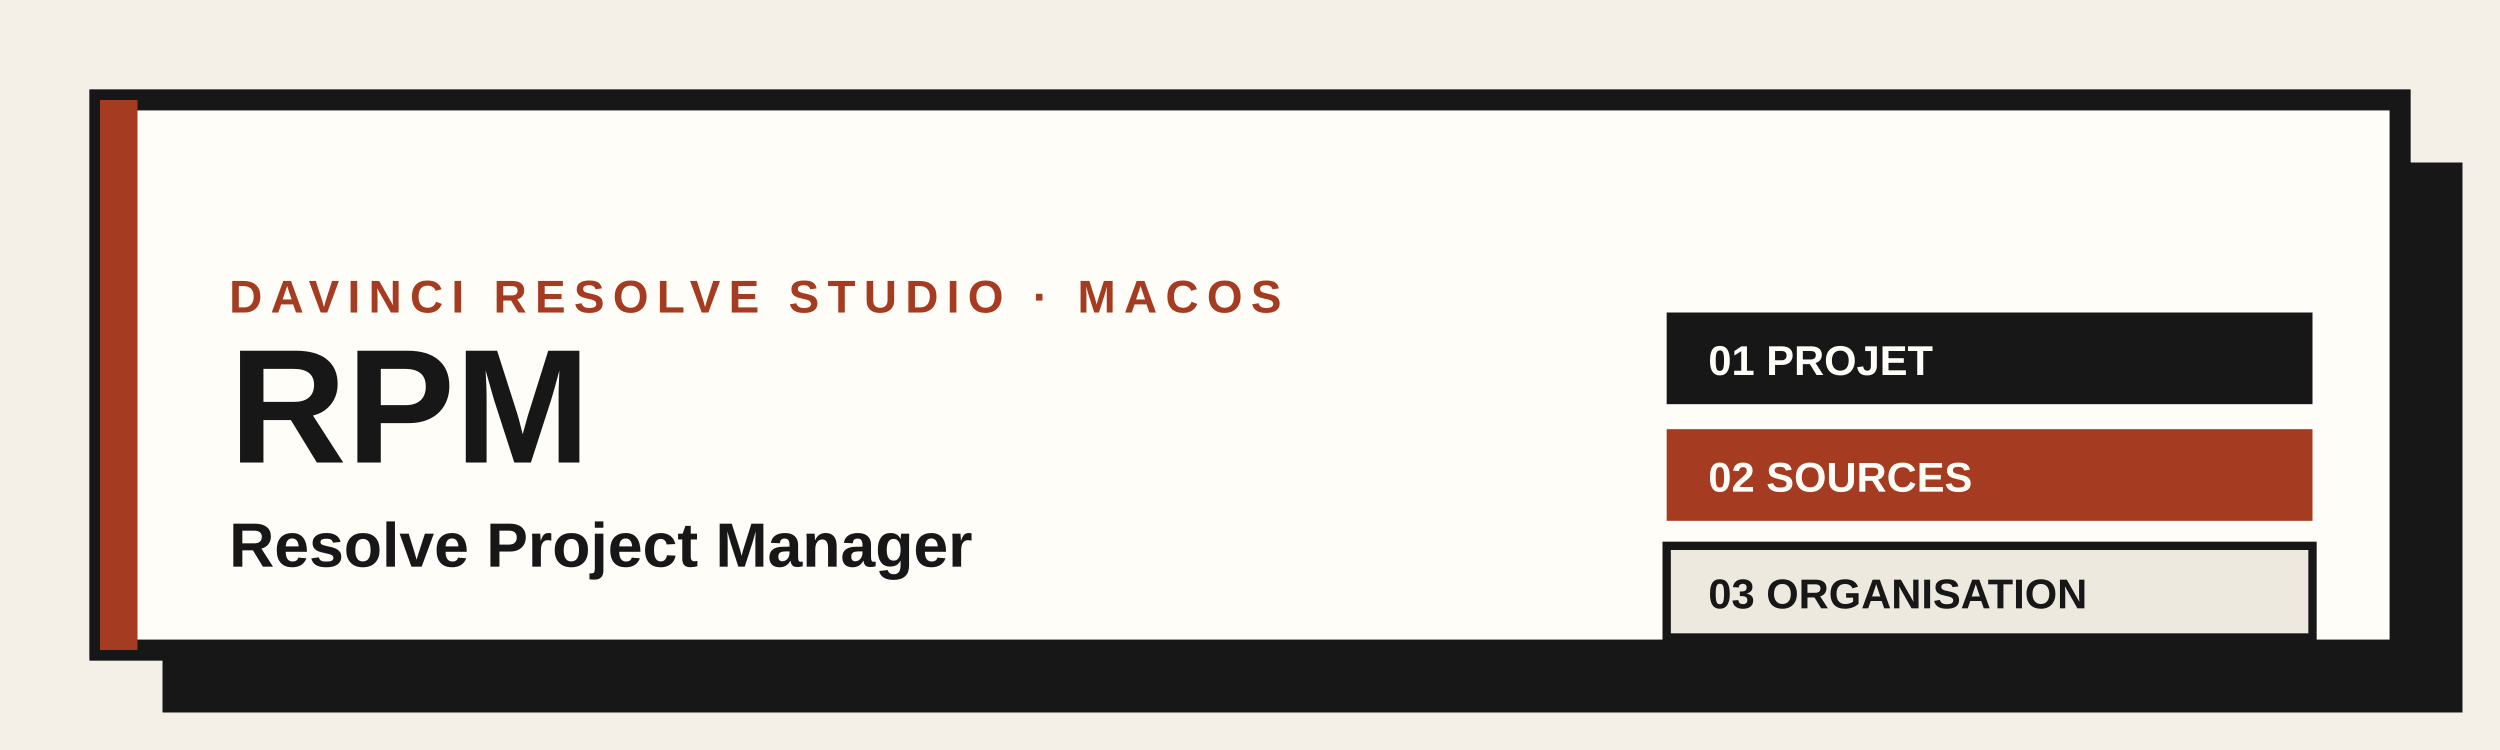
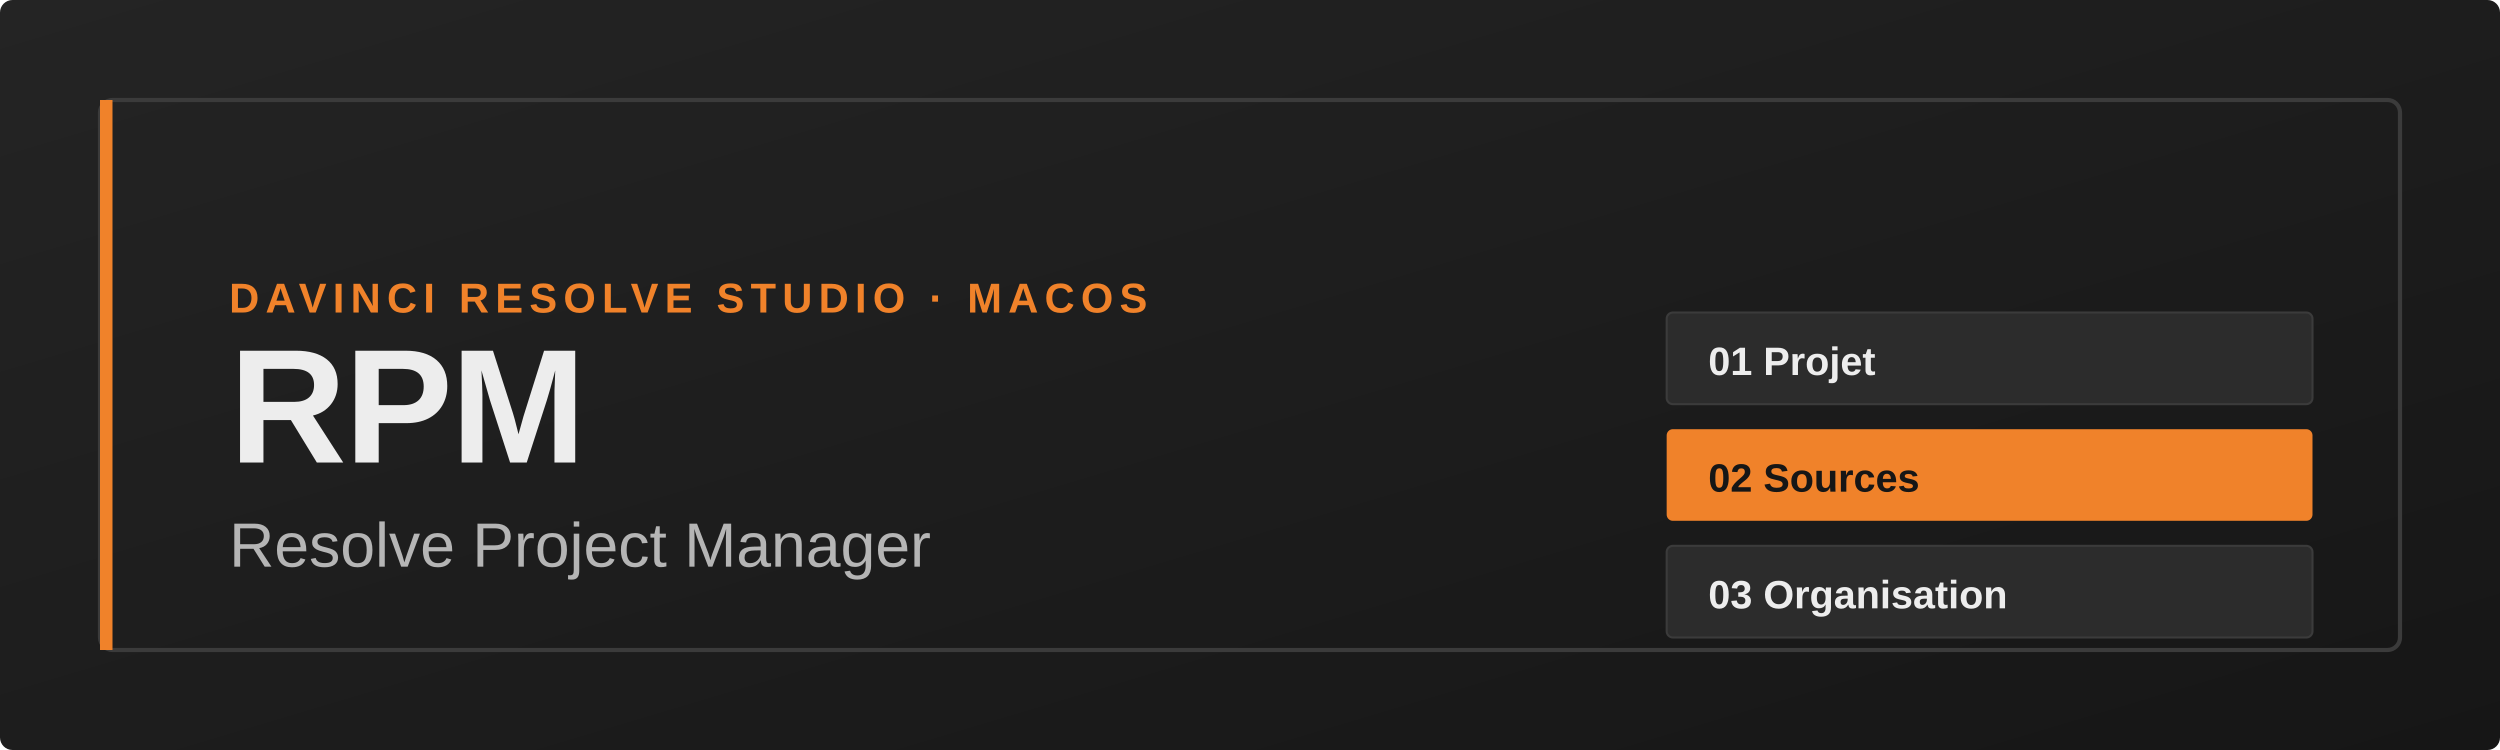
<svg xmlns="http://www.w3.org/2000/svg" viewBox="0 0 1200 360" role="img" aria-labelledby="t d">
-   <rect width="1200" height="360" fill="#f4f0e8" />
-   <rect x="48" y="48" width="1104" height="264" fill="none" stroke="#171717" stroke-width="10" />
-   <rect x="78" y="78" width="1104" height="264" fill="#171717" />
-   <rect x="48" y="48" width="1104" height="264" fill="#fffdf8" stroke="#171717" stroke-width="10" />
-   <rect x="48" y="48" width="18" height="264" fill="#a53b20" />
-   <text x="110" y="150" font-family="-apple-system, BlinkMacSystemFont, 'Helvetica Neue', Arial, sans-serif" font-size="22" font-weight="700" letter-spacing="4" fill="#a53b20">DAVINCI RESOLVE STUDIO · MACOS</text>
-   <text x="110" y="222" font-family="-apple-system, BlinkMacSystemFont, 'Helvetica Neue', Arial, sans-serif" font-size="78" font-weight="900" fill="#171717">RPM</text>
-   <text x="110" y="272" font-family="-apple-system, BlinkMacSystemFont, 'Helvetica Neue', Arial, sans-serif" font-size="30" font-weight="700" fill="#171717">Resolve Project Manager</text>
-   <g font-family="-apple-system, BlinkMacSystemFont, 'Helvetica Neue', Arial, sans-serif" font-size="20" font-weight="700">
-     <rect x="800" y="150" width="310" height="44" fill="#171717" />
-     <text x="820" y="180" fill="#fffdf8">01 PROJET</text>
-     <rect x="800" y="206" width="310" height="44" fill="#a53b20" />
-     <text x="820" y="236" fill="#fffdf8">02 SOURCES</text>
-     <rect x="800" y="262" width="310" height="44" fill="#eee9df" stroke="#171717" stroke-width="4" />
-     <text x="820" y="292" fill="#171717">03 ORGANISATION</text>
+   <defs>
+     <linearGradient id="bg" x1="0" y1="0" x2="1" y2="1">
+       <stop offset="0" stop-color="#242424" />
+       <stop offset="1" stop-color="#161616" />
+     </linearGradient>
+   </defs>
+   <rect width="1200" height="360" rx="6" fill="url(#bg)" />
+   <rect x="48" y="48" width="1104" height="264" rx="6" fill="none" stroke="#3b3b3b" stroke-width="2" />
+   <g font-family="-apple-system, BlinkMacSystemFont, 'Helvetica Neue', Arial, sans-serif">
+     <rect x="48" y="48" width="6" height="264" fill="#f0822a" />
+     <text x="110" y="150" font-size="20" font-weight="600" letter-spacing="3" fill="#f0822a">DAVINCI RESOLVE STUDIO · MACOS</text>
+     <text x="110" y="222" font-size="78" font-weight="600" letter-spacing="-1" fill="#ededed">RPM</text>
+     <text x="110" y="272" font-size="30" font-weight="400" fill="#b5b5b5">Resolve Project Manager</text>
+     <g font-size="19" font-weight="600">
+       <rect x="800" y="150" width="310" height="44" rx="3" fill="#2c2c2c" stroke="#3b3b3b" stroke-width="1" />
+       <text x="820" y="180" fill="#ededed">01 Projet</text>
+       <rect x="800" y="206" width="310" height="44" rx="3" fill="#f0822a" />
+       <text x="820" y="236" fill="#161616">02 Sources</text>
+       <rect x="800" y="262" width="310" height="44" rx="3" fill="#2c2c2c" stroke="#3b3b3b" stroke-width="1" />
+       <text x="820" y="292" fill="#ededed">03 Organisation</text>
+     </g>
  </g>
</svg>
